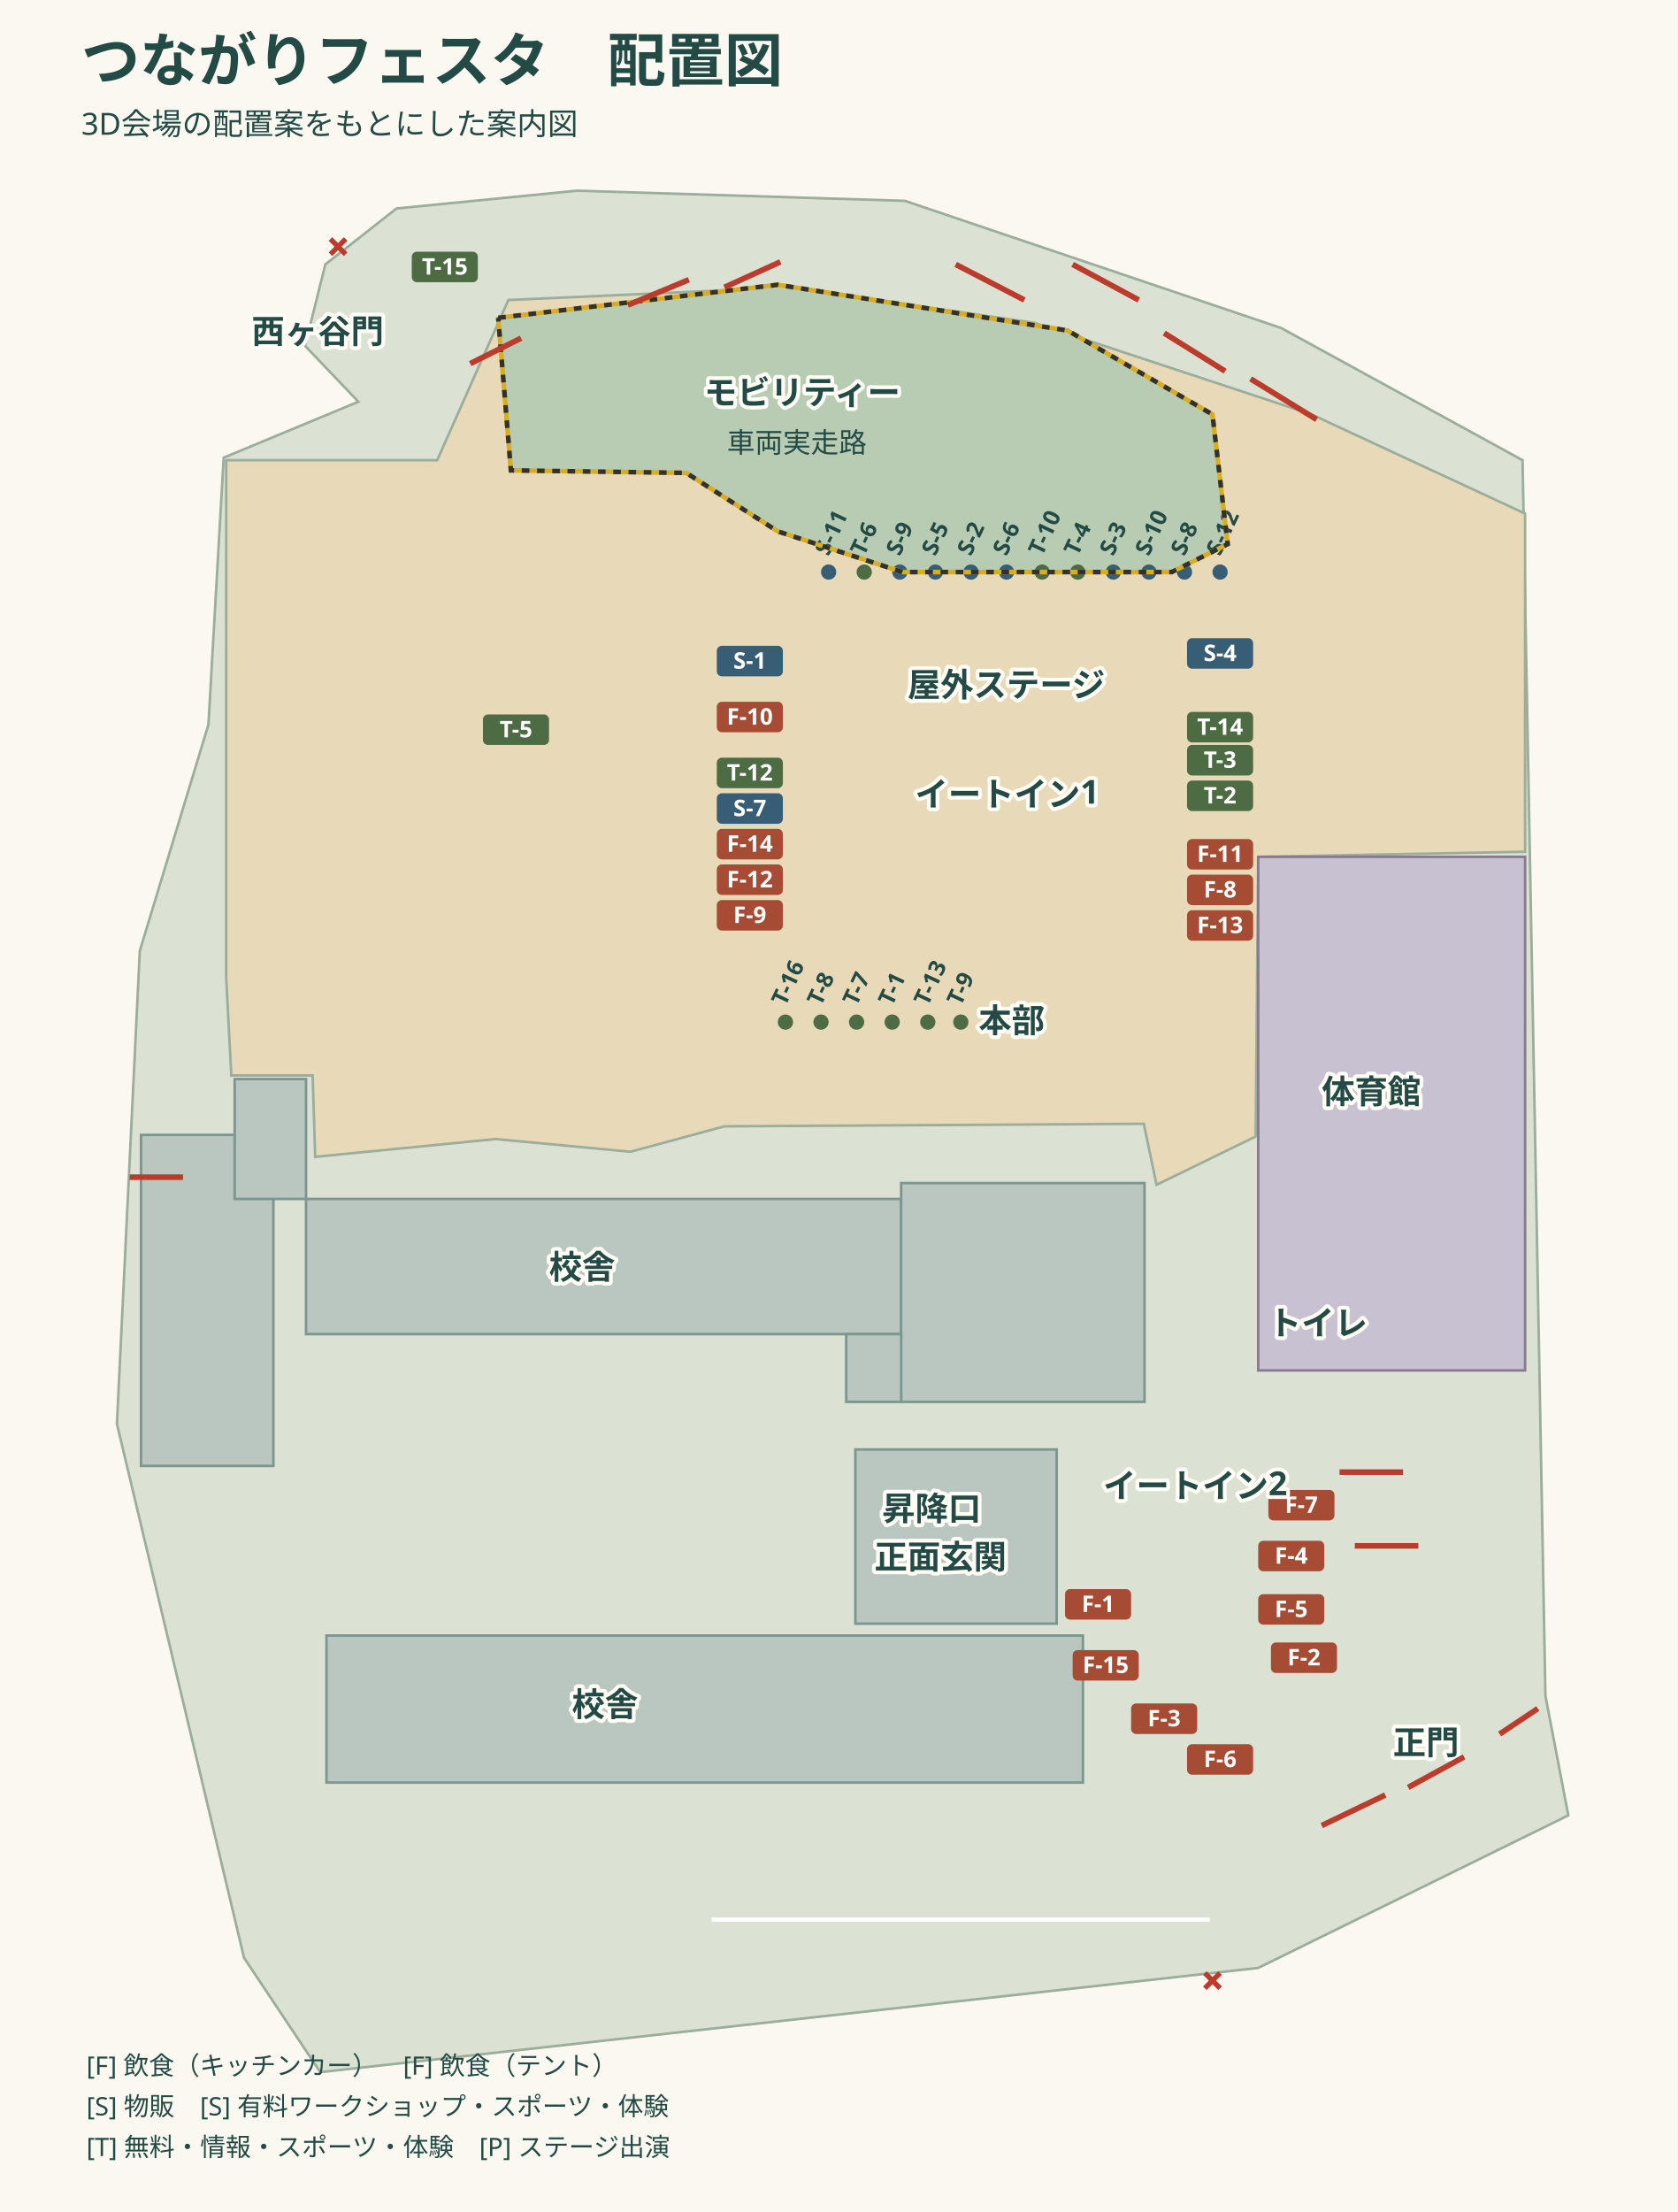
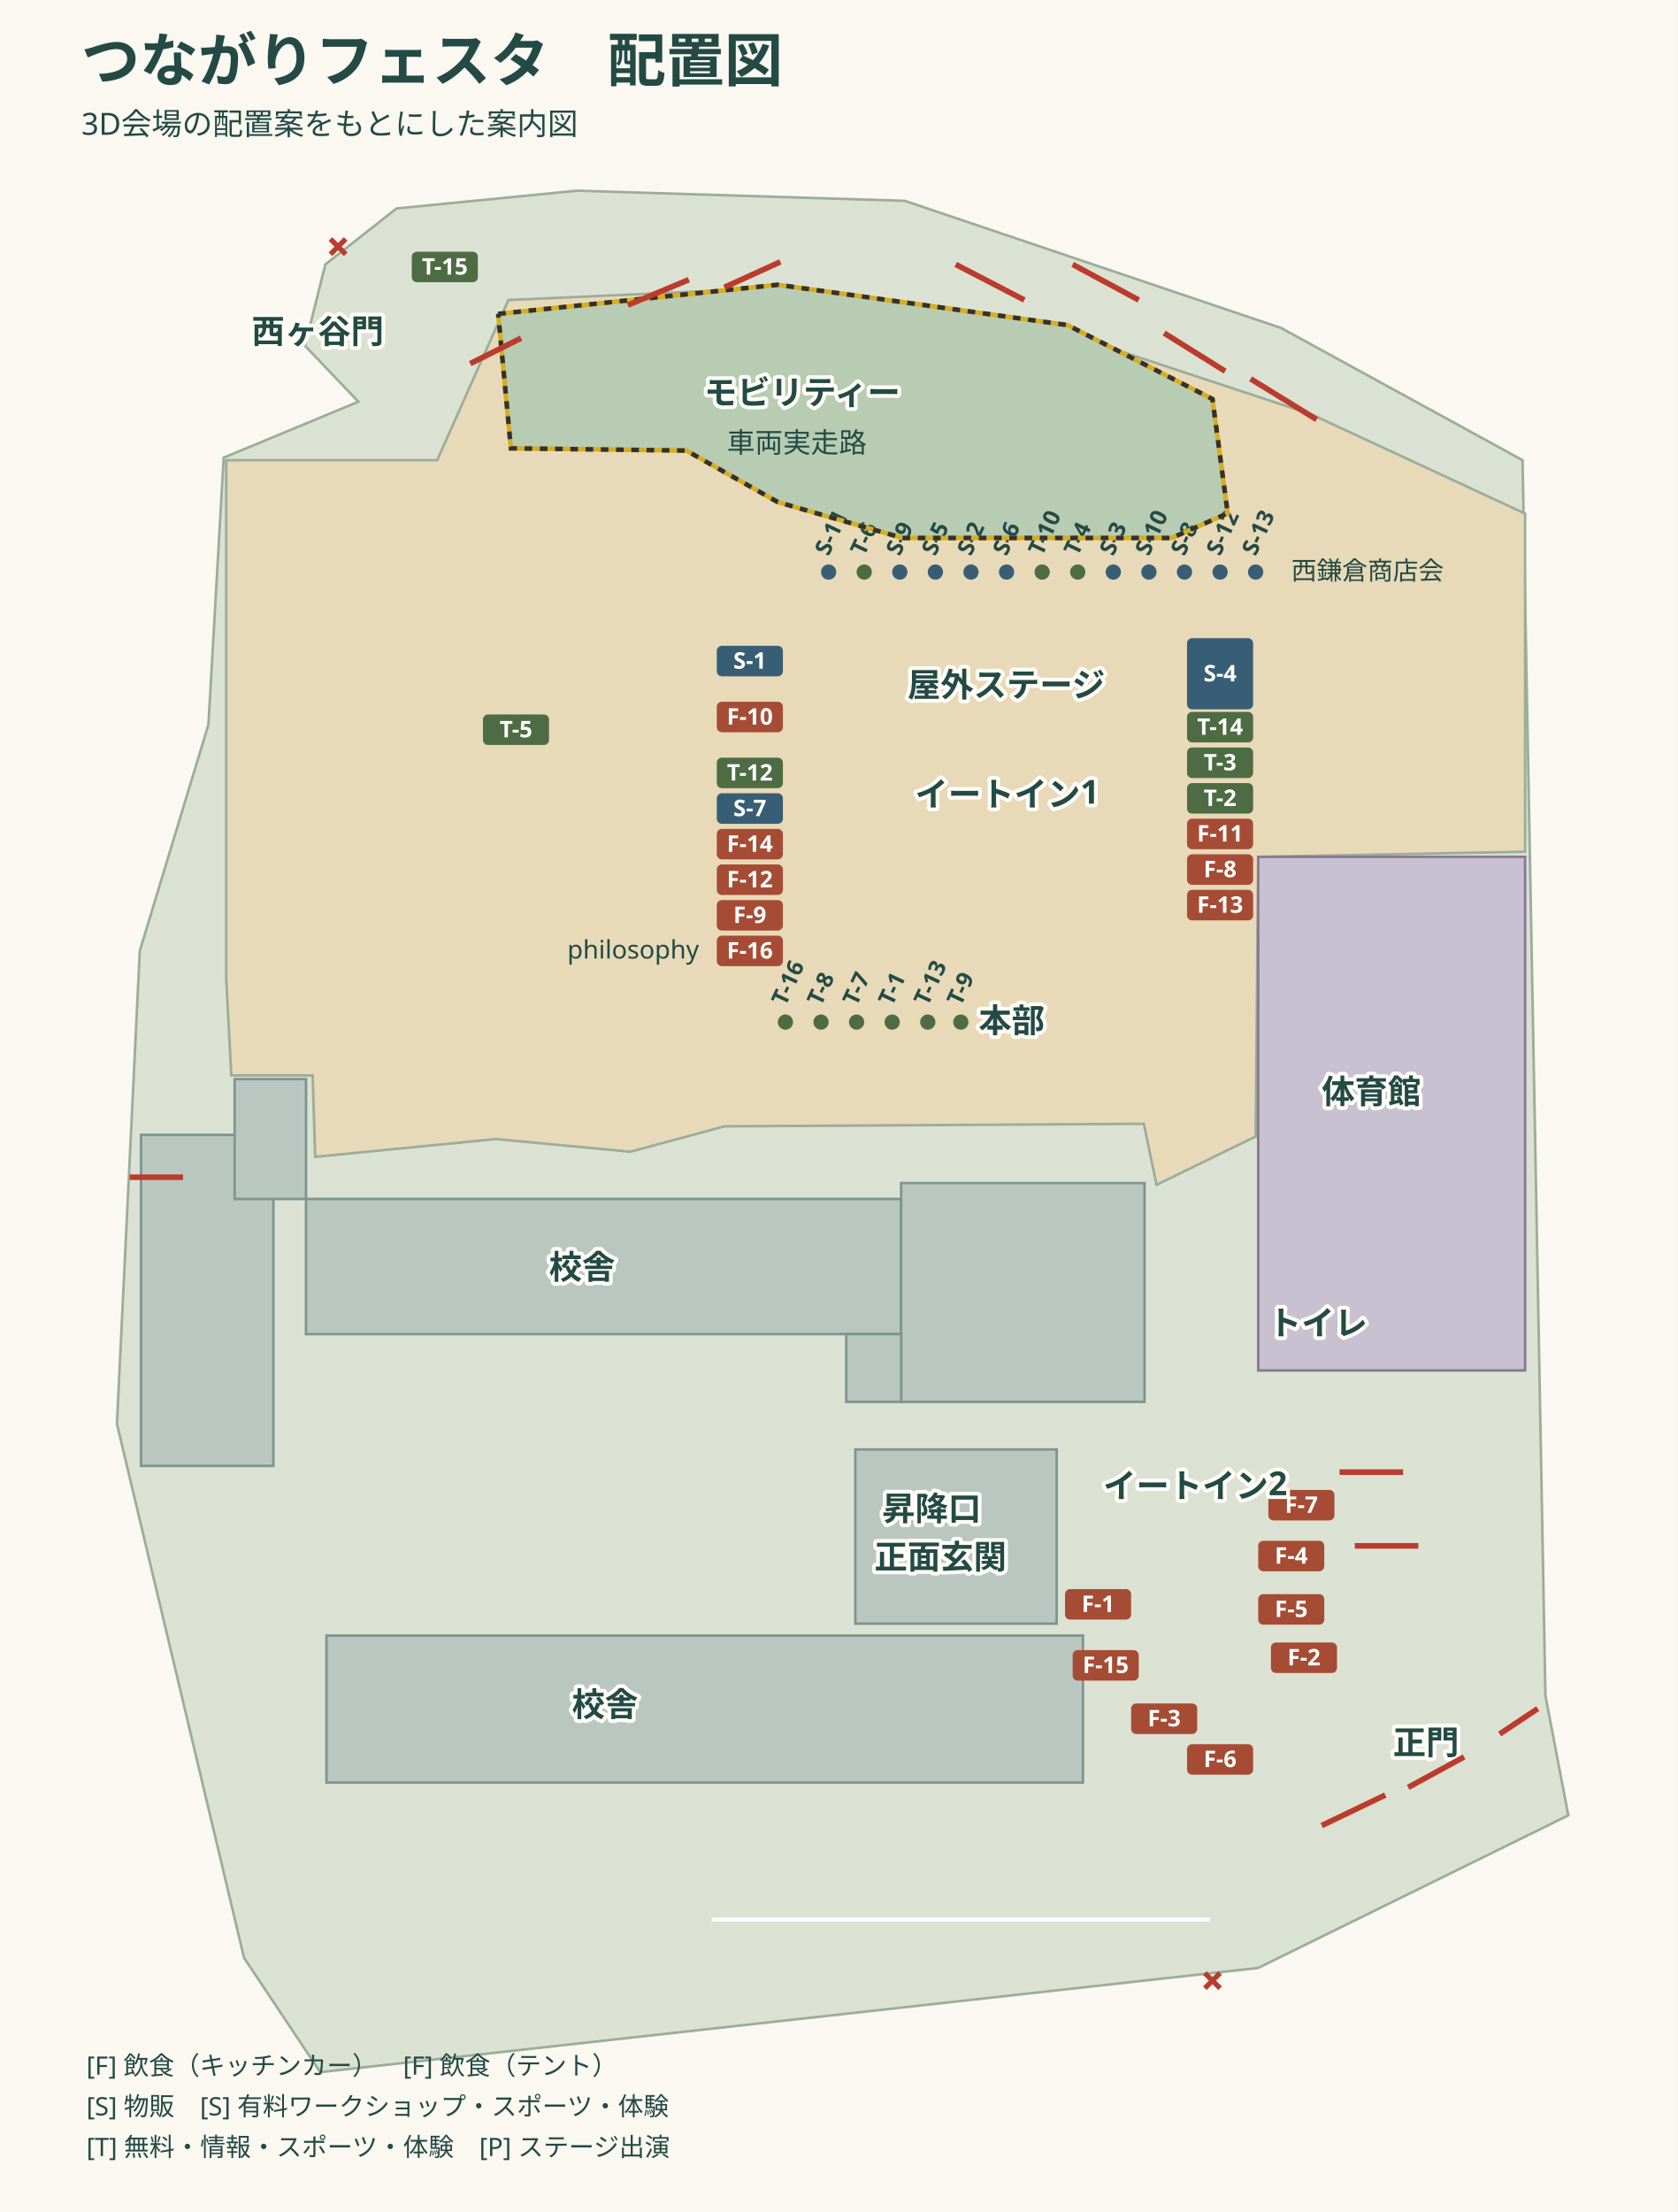
<svg xmlns="http://www.w3.org/2000/svg" viewBox="0 0 660 870" role="img" aria-labelledby="title desc">
  <style>text{font-family:sans-serif;fill:#234a44} .label{font-size:13px;font-weight:bold;paint-order:stroke;stroke:#fffdf5;stroke-width:3px;stroke-linejoin:round} .id{font-size:9px;font-weight:bold;fill:white}</style>
  <rect width="660" height="870" fill="#faf8f0" />
  <text x="32" y="32" font-size="23" font-weight="bold">つながりフェスタ　配置図</text>
  <text x="32" y="53" font-size="12">3D会場の配置案をもとにした案内図</text>
  <g transform="translate(25 35)">
    <polygon points="103,69 131,47 202,40 331,44 479,94 574,146 583,632 592,679 470,739 101,780 71,735 21,525 30,339 57,250 63,145 116,123 95,101" fill="#dce2d3" stroke="#9bad9b" />
    <polygon points="64.0,146.0 147.0,146.0 175.0,83.0 286.0,78.0 382.0,92.0 491.0,128.0 575.0,167.0 575.0,300.0 470.0,302.0 469.0,412.0 430.0,431.0 425.0,407.0 260.0,408.0 223.0,418.0 170.0,413.0 99.0,420.0 98.0,388.0 66.0,388.0 64.0,350.0" fill="#e8d9b8" stroke="#9bad9b" />
-     <polygon points="171,90 281,77 395,95 452,128 458,179 436,190 330,190 281,174 245,151 176,150" fill="#b8cbb3" stroke="#9bad9b" />
+     <polygon points="171,88.456 281,77.000 395,92.862 452,121.943 458,166.886 436,176.579 330,176.579 281,162.480 245,142.211 176,141.330" fill="#b8cbb3" stroke="#9bad9b" />
    <text class="label" x="252" y="124">モビリティー</text>
    <text x="261" y="143" font-size="11">車両実走路</text>
    <rect x="95.4" y="436.56" width="234.12" height="53.16" fill="#bac7c1" stroke="#7e9690" />
    <rect x="30.48" y="411.36" width="52.08" height="130.2" fill="#bac7c1" stroke="#7e9690" />
    <rect x="67.32" y="389.4" width="28.08" height="47.16" fill="#bac7c1" stroke="#7e9690" />
    <rect x="329.52" y="430.32" width="95.76" height="86.04" fill="#bac7c1" stroke="#7e9690" />
    <rect x="307.92" y="489.72" width="21.6" height="26.64" fill="#bac7c1" stroke="#7e9690" />
    <rect x="311.52" y="535.08" width="79.2" height="68.52" fill="#bac7c1" stroke="#7e9690" />
    <rect x="103.44" y="608.28" width="297.6" height="57.82" fill="#bac7c1" stroke="#7e9690" />
    <rect x="470" y="302" width="105" height="202" fill="#c8c1d1" stroke="#887993" />
    <text class="label" x="495" y="399">体育館</text>
    <text class="label" x="191" y="468">校舎</text>
    <text class="label" x="200" y="640">校舎</text>
    <text class="label" x="322" y="563">昇降口</text>
    <text class="label" x="319" y="582">正面玄関</text>
    <g transform="translate(-10 0)">
      <rect x="404" y="590" width="26" height="12" rx="2" fill="#a64c35" />
      <text class="id" x="417" y="599" text-anchor="middle">F-1</text>
    </g>
    <rect x="475" y="611" width="26" height="12" rx="2" fill="#a64c35" />
    <text class="id" x="488" y="620" text-anchor="middle">F-2</text>
    <g transform="translate(-8 0)">
      <rect x="428" y="635" width="26" height="12" rx="2" fill="#a64c35" />
      <text class="id" x="441" y="644" text-anchor="middle">F-3</text>
    </g>
    <g transform="translate(-5 0)">
      <rect x="475" y="571" width="26" height="12" rx="2" fill="#a64c35" />
      <text class="id" x="488" y="580" text-anchor="middle">F-4</text>
    </g>
    <g transform="translate(-5 0)">
      <rect x="475" y="592" width="26" height="12" rx="2" fill="#a64c35" />
      <text class="id" x="488" y="601" text-anchor="middle">F-5</text>
    </g>
    <g transform="translate(-6 0)">
      <rect x="448" y="651" width="26" height="12" rx="2" fill="#a64c35" />
      <text class="id" x="461" y="660" text-anchor="middle">F-6</text>
    </g>
    <g transform="translate(-4 0)">
      <rect x="478" y="551" width="26" height="12" rx="2" fill="#a64c35" />
      <text class="id" x="491" y="560" text-anchor="middle">F-7</text>
    </g>
    <g transform="translate(-4 0)">
-       <rect x="446" y="309" width="26" height="12" rx="2" fill="#a64c35" />
-       <text class="id" x="459" y="318" text-anchor="middle">F-8</text>
+       <rect x="446" y="301.0" width="26" height="12" rx="2" fill="#a64c35" />
+       <text class="id" x="459" y="310.0" text-anchor="middle">F-8</text>
    </g>
    <g transform="translate(-26 0)">
      <rect x="283" y="319" width="26" height="12" rx="2" fill="#a64c35" />
      <text class="id" x="296" y="328" text-anchor="middle">F-9</text>
    </g>
    <g transform="translate(-26 0)">
      <rect x="283" y="241" width="26" height="12" rx="2" fill="#a64c35" />
      <text class="id" x="296" y="250" text-anchor="middle">F-10</text>
    </g>
    <g transform="translate(-4 0)">
-       <rect x="446" y="295" width="26" height="12" rx="2" fill="#a64c35" />
-       <text class="id" x="459" y="304" text-anchor="middle">F-11</text>
+       <rect x="446" y="287.0" width="26" height="12" rx="2" fill="#a64c35" />
+       <text class="id" x="459" y="296.0" text-anchor="middle">F-11</text>
    </g>
    <g transform="translate(-26 0)">
      <rect x="283" y="305" width="26" height="12" rx="2" fill="#a64c35" />
      <text class="id" x="296" y="314" text-anchor="middle">F-12</text>
    </g>
    <g transform="translate(-4 0)">
-       <rect x="446" y="323" width="26" height="12" rx="2" fill="#a64c35" />
-       <text class="id" x="459" y="332" text-anchor="middle">F-13</text>
+       <rect x="446" y="315.0" width="26" height="12" rx="2" fill="#a64c35" />
+       <text class="id" x="459" y="324.0" text-anchor="middle">F-13</text>
    </g>
    <g transform="translate(-26 0)">
      <rect x="283" y="291" width="26" height="12" rx="2" fill="#a64c35" />
      <text class="id" x="296" y="300" text-anchor="middle">F-14</text>
    </g>
    <g transform="translate(-15 0)">
      <rect x="412" y="614" width="26" height="12" rx="2" fill="#a64c35" />
      <text class="id" x="425" y="623" text-anchor="middle">F-15</text>
    </g>
    <g transform="translate(-26 0)">
      <rect x="283" y="219" width="26" height="12" rx="2" fill="#385e76" />
      <text class="id" x="296" y="228" text-anchor="middle">S-1</text>
    </g>
    <g transform="translate(-11 -8)">
      <circle cx="368.0" cy="198.0" r="3" fill="#385e76" />
      <text x="368.0" y="192.0" transform="rotate(-65 368.0 192.0)" font-size="9" font-weight="bold">S-2</text>
    </g>
    <g transform="translate(-11 -8)">
      <circle cx="424.0" cy="198.0" r="3" fill="#385e76" />
      <text x="424.0" y="192.0" transform="rotate(-65 424.0 192.0)" font-size="9" font-weight="bold">S-3</text>
    </g>
    <g transform="translate(-23 0)">
-       <rect x="465" y="216" width="26" height="12" rx="2" fill="#385e76" />
-       <text class="id" x="478" y="225" text-anchor="middle">S-4</text>
+       <rect x="465" y="216" width="26" height="28" rx="2" fill="#385e76" />
+       <text class="id" x="478" y="233.0" text-anchor="middle">S-4</text>
    </g>
    <g transform="translate(-11 -8)">
      <circle cx="354.0" cy="198.0" r="3" fill="#385e76" />
      <text x="354.0" y="192.0" transform="rotate(-65 354.0 192.0)" font-size="9" font-weight="bold">S-5</text>
    </g>
    <g transform="translate(-11 -8)">
      <circle cx="382.0" cy="198.0" r="3" fill="#385e76" />
      <text x="382.0" y="192.0" transform="rotate(-65 382.0 192.0)" font-size="9" font-weight="bold">S-6</text>
    </g>
    <g transform="translate(-26 0)">
      <rect x="283" y="277" width="26" height="12" rx="2" fill="#385e76" />
      <text class="id" x="296" y="286" text-anchor="middle">S-7</text>
    </g>
    <g transform="translate(-11 -8)">
      <circle cx="452.0" cy="198.0" r="3" fill="#385e76" />
      <text x="452.0" y="192.0" transform="rotate(-65 452.0 192.0)" font-size="9" font-weight="bold">S-8</text>
    </g>
    <g transform="translate(-11 -8)">
      <circle cx="340.0" cy="198.0" r="3" fill="#385e76" />
      <text x="340.0" y="192.0" transform="rotate(-65 340.0 192.0)" font-size="9" font-weight="bold">S-9</text>
    </g>
    <g transform="translate(-11 -8)">
      <circle cx="438.0" cy="198.0" r="3" fill="#385e76" />
      <text x="438.0" y="192.0" transform="rotate(-65 438.0 192.0)" font-size="9" font-weight="bold">S-10</text>
    </g>
    <g transform="translate(-11 -8)">
      <circle cx="312.0" cy="198.0" r="3" fill="#385e76" />
      <text x="312.0" y="192.0" transform="rotate(-65 312.0 192.0)" font-size="9" font-weight="bold">S-11</text>
    </g>
    <g transform="translate(-11 -8)">
      <circle cx="466.0" cy="198.0" r="3" fill="#385e76" />
      <text x="466.0" y="192.0" transform="rotate(-65 466.0 192.0)" font-size="9" font-weight="bold">S-12</text>
    </g>
    <circle cx="326.0" cy="367.0" r="3" fill="#4e6c43" />
    <text x="326.0" y="361.0" transform="rotate(-65 326.0 361.0)" font-size="9" font-weight="bold">T-1</text>
    <g transform="translate(-23 0)">
-       <rect x="465" y="272" width="26" height="12" rx="2" fill="#4e6c43" />
-       <text class="id" x="478" y="281" text-anchor="middle">T-2</text>
-     </g>
-     <g transform="translate(-23 0)">
-       <rect x="465" y="258" width="26" height="12" rx="2" fill="#4e6c43" />
-       <text class="id" x="478" y="267" text-anchor="middle">T-3</text>
+       <rect x="465" y="273.0" width="26" height="12" rx="2" fill="#4e6c43" />
+       <text class="id" x="478" y="282.0" text-anchor="middle">T-2</text>
+     </g>
+     <g transform="translate(-23 0)">
+       <rect x="465" y="259.0" width="26" height="12" rx="2" fill="#4e6c43" />
+       <text class="id" x="478" y="268.0" text-anchor="middle">T-3</text>
    </g>
    <g transform="translate(-11 -8)">
      <circle cx="410.0" cy="198.0" r="3" fill="#4e6c43" />
      <text x="410.0" y="192.0" transform="rotate(-65 410.0 192.0)" font-size="9" font-weight="bold">T-4</text>
    </g>
    <rect x="165" y="246" width="26" height="12" rx="2" fill="#4e6c43" />
    <text class="id" x="178" y="255" text-anchor="middle">T-5</text>
    <g transform="translate(-11 -8)">
      <circle cx="326.0" cy="198.0" r="3" fill="#4e6c43" />
      <text x="326.0" y="192.0" transform="rotate(-65 326.0 192.0)" font-size="9" font-weight="bold">T-6</text>
    </g>
    <circle cx="312.0" cy="367.0" r="3" fill="#4e6c43" />
    <text x="312.0" y="361.0" transform="rotate(-65 312.0 361.0)" font-size="9" font-weight="bold">T-7</text>
    <circle cx="298.0" cy="367.0" r="3" fill="#4e6c43" />
    <text x="298.0" y="361.0" transform="rotate(-65 298.0 361.0)" font-size="9" font-weight="bold">T-8</text>
    <circle cx="353.0" cy="367.0" r="3" fill="#4e6c43" />
    <text x="353.0" y="361.0" transform="rotate(-65 353.0 361.0)" font-size="9" font-weight="bold">T-9</text>
    <g transform="translate(-11 -8)">
      <circle cx="396.0" cy="198.0" r="3" fill="#4e6c43" />
      <text x="396.0" y="192.0" transform="rotate(-65 396.0 192.0)" font-size="9" font-weight="bold">T-10</text>
    </g>
    <g transform="translate(-26 0)">
      <rect x="283" y="263" width="26" height="12" rx="2" fill="#4e6c43" />
      <text class="id" x="296" y="272" text-anchor="middle">T-12</text>
    </g>
    <circle cx="340.0" cy="367.0" r="3" fill="#4e6c43" />
    <text x="340.0" y="361.0" transform="rotate(-65 340.0 361.0)" font-size="9" font-weight="bold">T-13</text>
    <g transform="translate(-23 0)">
-       <rect x="465" y="245" width="26" height="12" rx="2" fill="#4e6c43" />
-       <text class="id" x="478" y="254" text-anchor="middle">T-14</text>
+       <rect x="465" y="245.0" width="26" height="12" rx="2" fill="#4e6c43" />
+       <text class="id" x="478" y="254.0" text-anchor="middle">T-14</text>
    </g>
    <rect x="137" y="64" width="26" height="12" rx="2" fill="#4e6c43" />
    <text class="id" x="150" y="73" text-anchor="middle">T-15</text>
    <circle cx="284.0" cy="367.0" r="3" fill="#4e6c43" />
    <text x="284.0" y="361.0" transform="rotate(-65 284.0 361.0)" font-size="9" font-weight="bold">T-16</text>
    <text class="label" x="74" y="100">西ヶ谷門</text>
    <text class="label" x="523" y="655">正門</text>
    <text class="label" x="332" y="239">屋外ステージ</text>
    <text class="label" x="335" y="282">イートイン1</text>
    <text class="label" x="360" y="371">本部</text>
    <text class="label" x="409" y="554">イートイン2</text>
    <text class="label" x="474" y="490">トイレ</text>
    <g fill="none">
-       <polyline points="171,90 281,77 395,95 452,128 458,179 436,190 330,190 281,174 245,151 176,150 171,90" stroke="#d6ad23" stroke-width="1.8" />
-       <polyline points="171,90 281,77 395,95 452,128 458,179 436,190 330,190 281,174 245,151 176,150 171,90" stroke="#33312b" stroke-width="1.8" stroke-dasharray="3 3" />
+       <polyline points="171,88.456 281,77.000 395,92.862 452,121.943 458,166.886 436,176.579 330,176.579 281,162.480 245,142.211 176,141.330 171,88.456" stroke="#d6ad23" stroke-width="1.8" />
+       <polyline points="171,88.456 281,77.000 395,92.862 452,121.943 458,166.886 436,176.579 330,176.579 281,162.480 245,142.211 176,141.330 171,88.456" stroke="#33312b" stroke-width="1.8" stroke-dasharray="3 3" />
      <line x1="160" y1="108" x2="180" y2="98" stroke="#bb3b2c" stroke-width="2.2" />
      <line x1="222" y1="85" x2="246" y2="75" stroke="#bb3b2c" stroke-width="2.2" />
      <line x1="260" y1="78" x2="282" y2="68" stroke="#bb3b2c" stroke-width="2.2" />
      <line x1="351" y1="69" x2="378" y2="83" stroke="#bb3b2c" stroke-width="2.2" />
      <line x1="397" y1="69" x2="423" y2="83" stroke="#bb3b2c" stroke-width="2.2" />
      <line x1="433" y1="96" x2="457" y2="111" stroke="#bb3b2c" stroke-width="2.2" />
      <line x1="467" y1="114" x2="493" y2="130" stroke="#bb3b2c" stroke-width="2.2" />
      <line x1="26" y1="428" x2="47" y2="428" stroke="#bb3b2c" stroke-width="2.2" />
      <line x1="502" y1="544" x2="527" y2="544" stroke="#bb3b2c" stroke-width="2.2" />
      <line x1="508" y1="573" x2="533" y2="573" stroke="#bb3b2c" stroke-width="2.2" />
      <line x1="495" y1="683" x2="520" y2="671" stroke="#bb3b2c" stroke-width="2.2" />
      <line x1="529" y1="668" x2="551" y2="656" stroke="#bb3b2c" stroke-width="2.2" />
      <line x1="565" y1="647" x2="580" y2="637" stroke="#bb3b2c" stroke-width="2.2" />
    </g>
    <line x1="255" y1="720" x2="451" y2="720" stroke="#ffffff" stroke-width="1.6" />
    <path d="M105,59 L111,65 M105,65 L111,59" fill="none" stroke="#bb3b2c" stroke-width="2" />
    <path d="M449,741 L455,747 M449,747 L455,741" fill="none" stroke="#bb3b2c" stroke-width="2" />
+     <rect x="257" y="333" width="26" height="12" rx="2" fill="#a64c35" />
+     <text class="id" x="270" y="342" text-anchor="middle">F-16</text>
+     <text x="250" y="342" text-anchor="end" font-size="10">philosophy</text>
+     <circle cx="469" cy="190" r="3" fill="#385e76" />
+     <text x="469" y="184" transform="rotate(-65 469 184)" font-size="9" font-weight="bold">S-13</text>
+     <text x="483" y="193" font-size="10">西鎌倉商店会</text>
  </g>
  <text x="34" y="816" font-size="10">[F] 飲食（キッチンカー）　[F] 飲食（テント）</text>
  <text x="34" y="832" font-size="10">[S] 物販　[S] 有料ワークショップ・スポーツ・体験</text>
  <text x="34" y="848" font-size="10">[T] 無料・情報・スポーツ・体験　[P] ステージ出演</text>
</svg>
